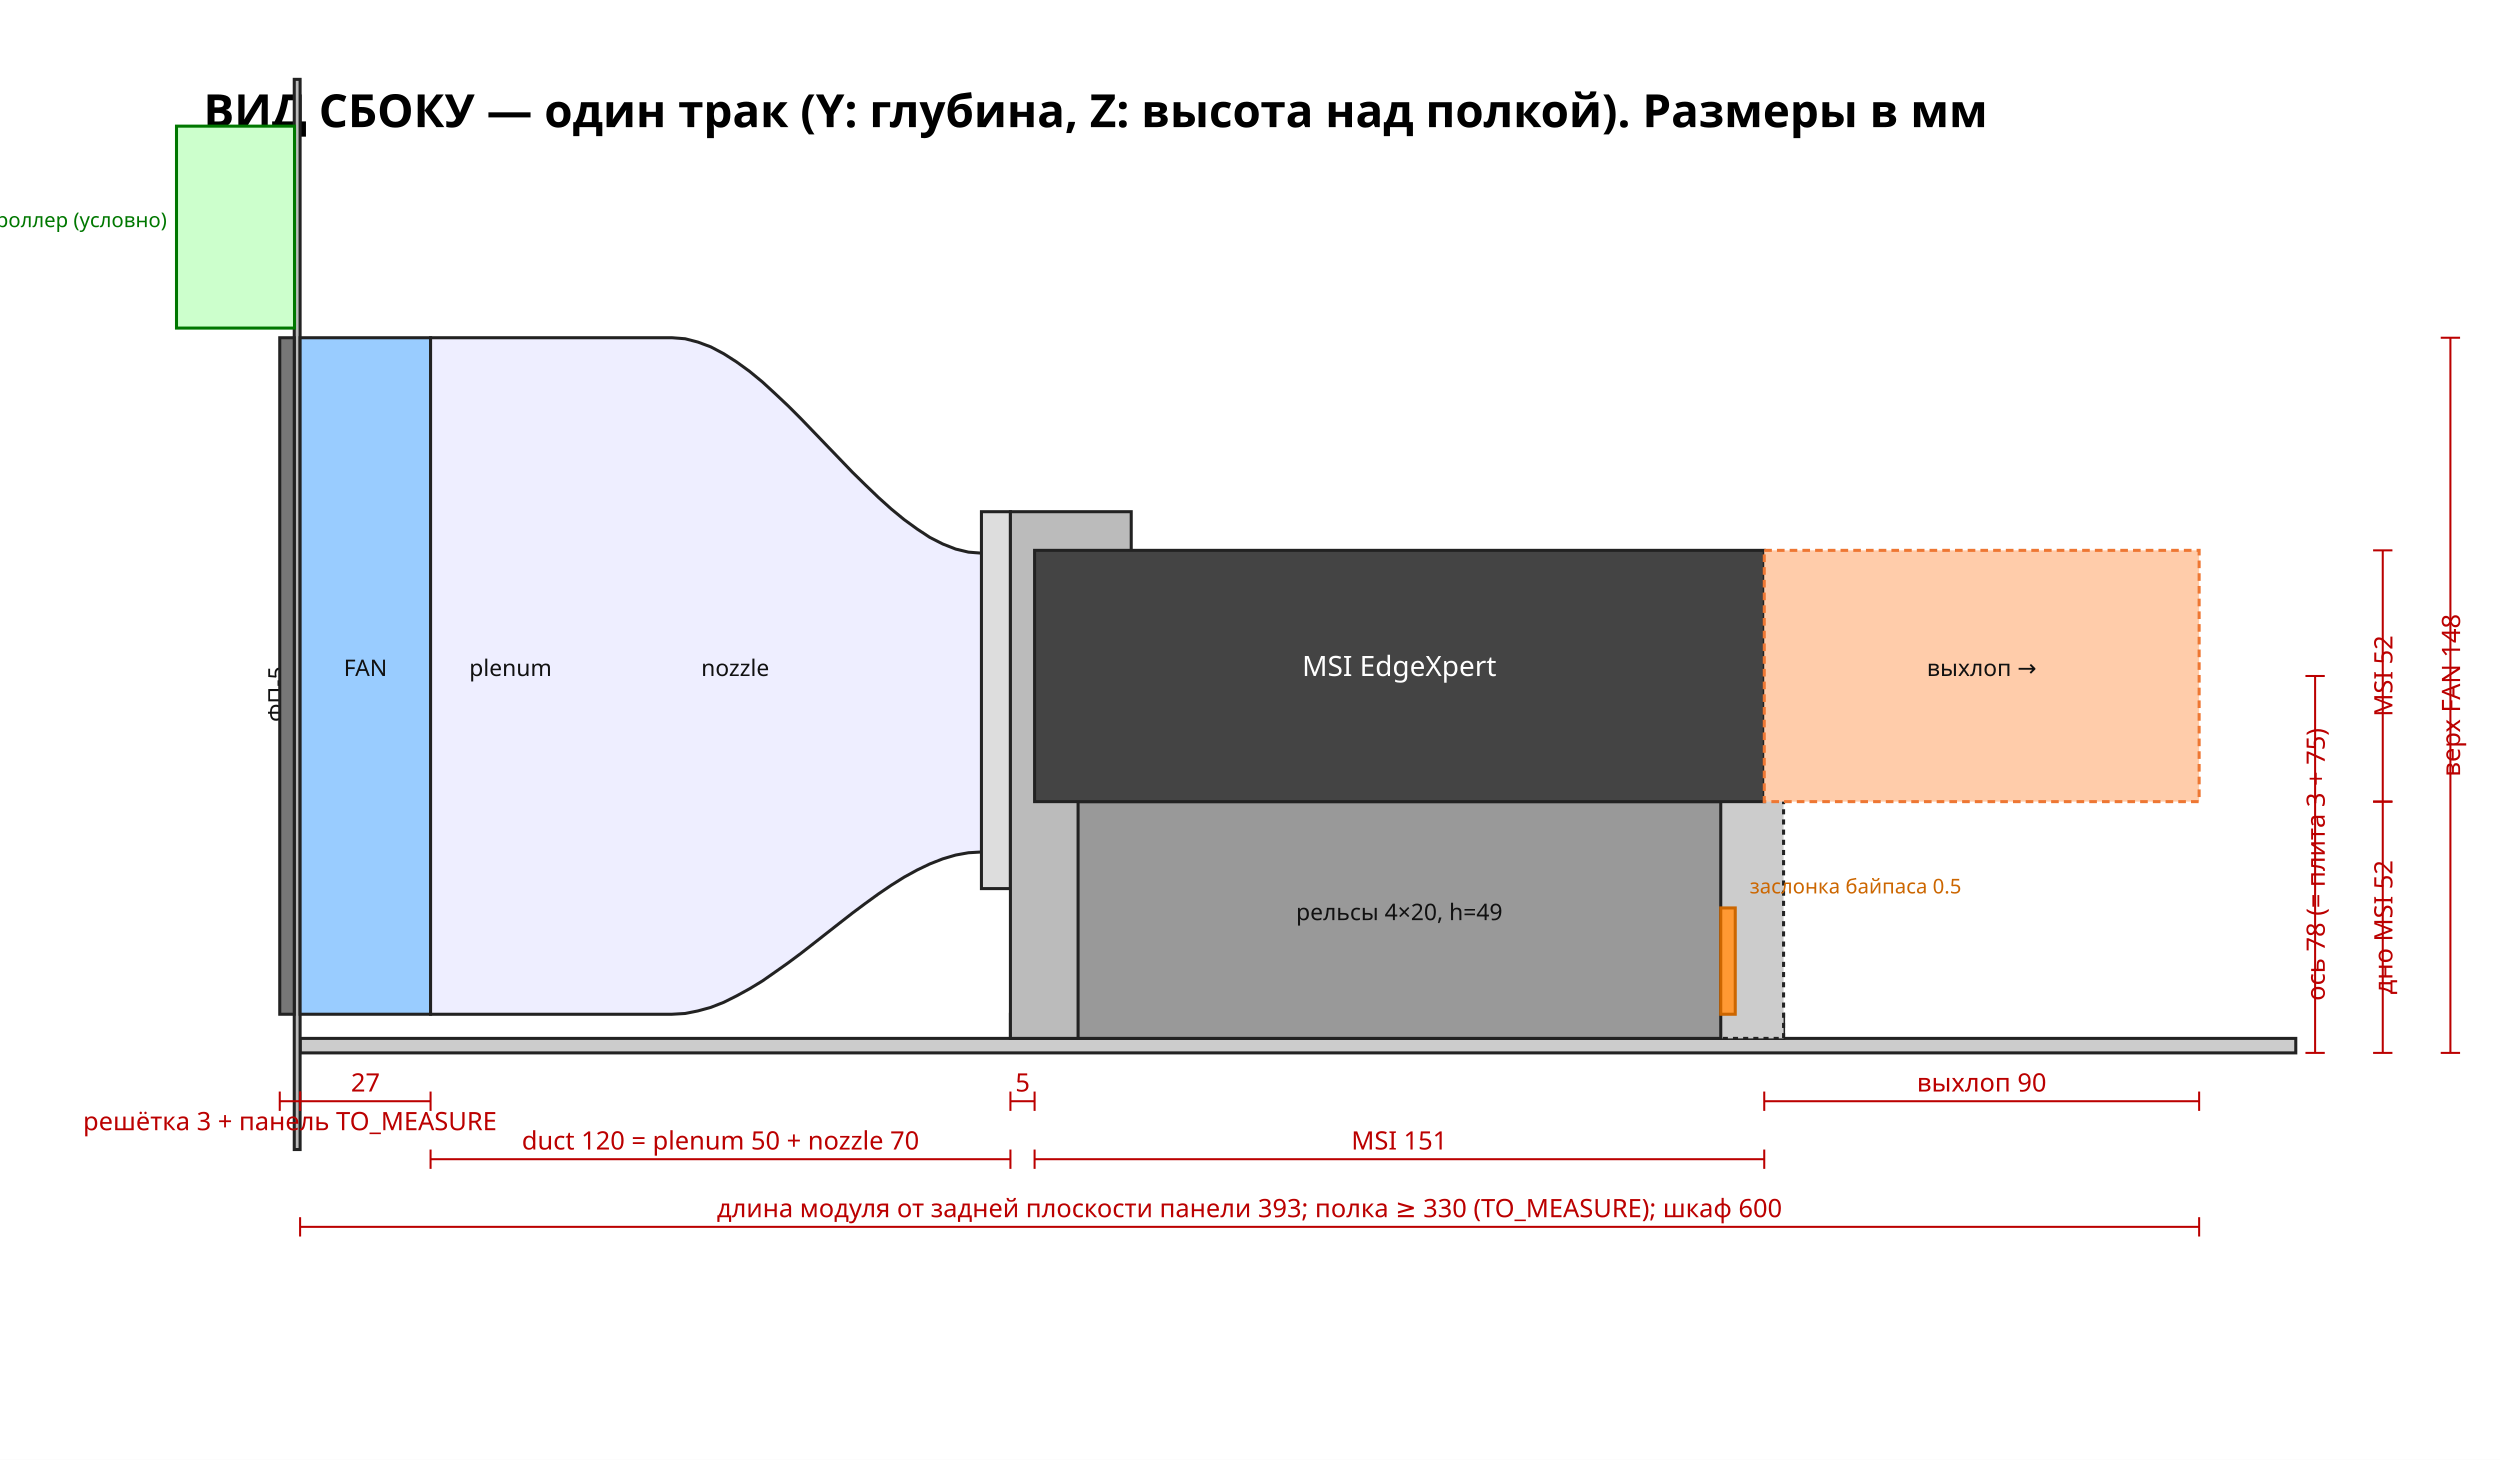
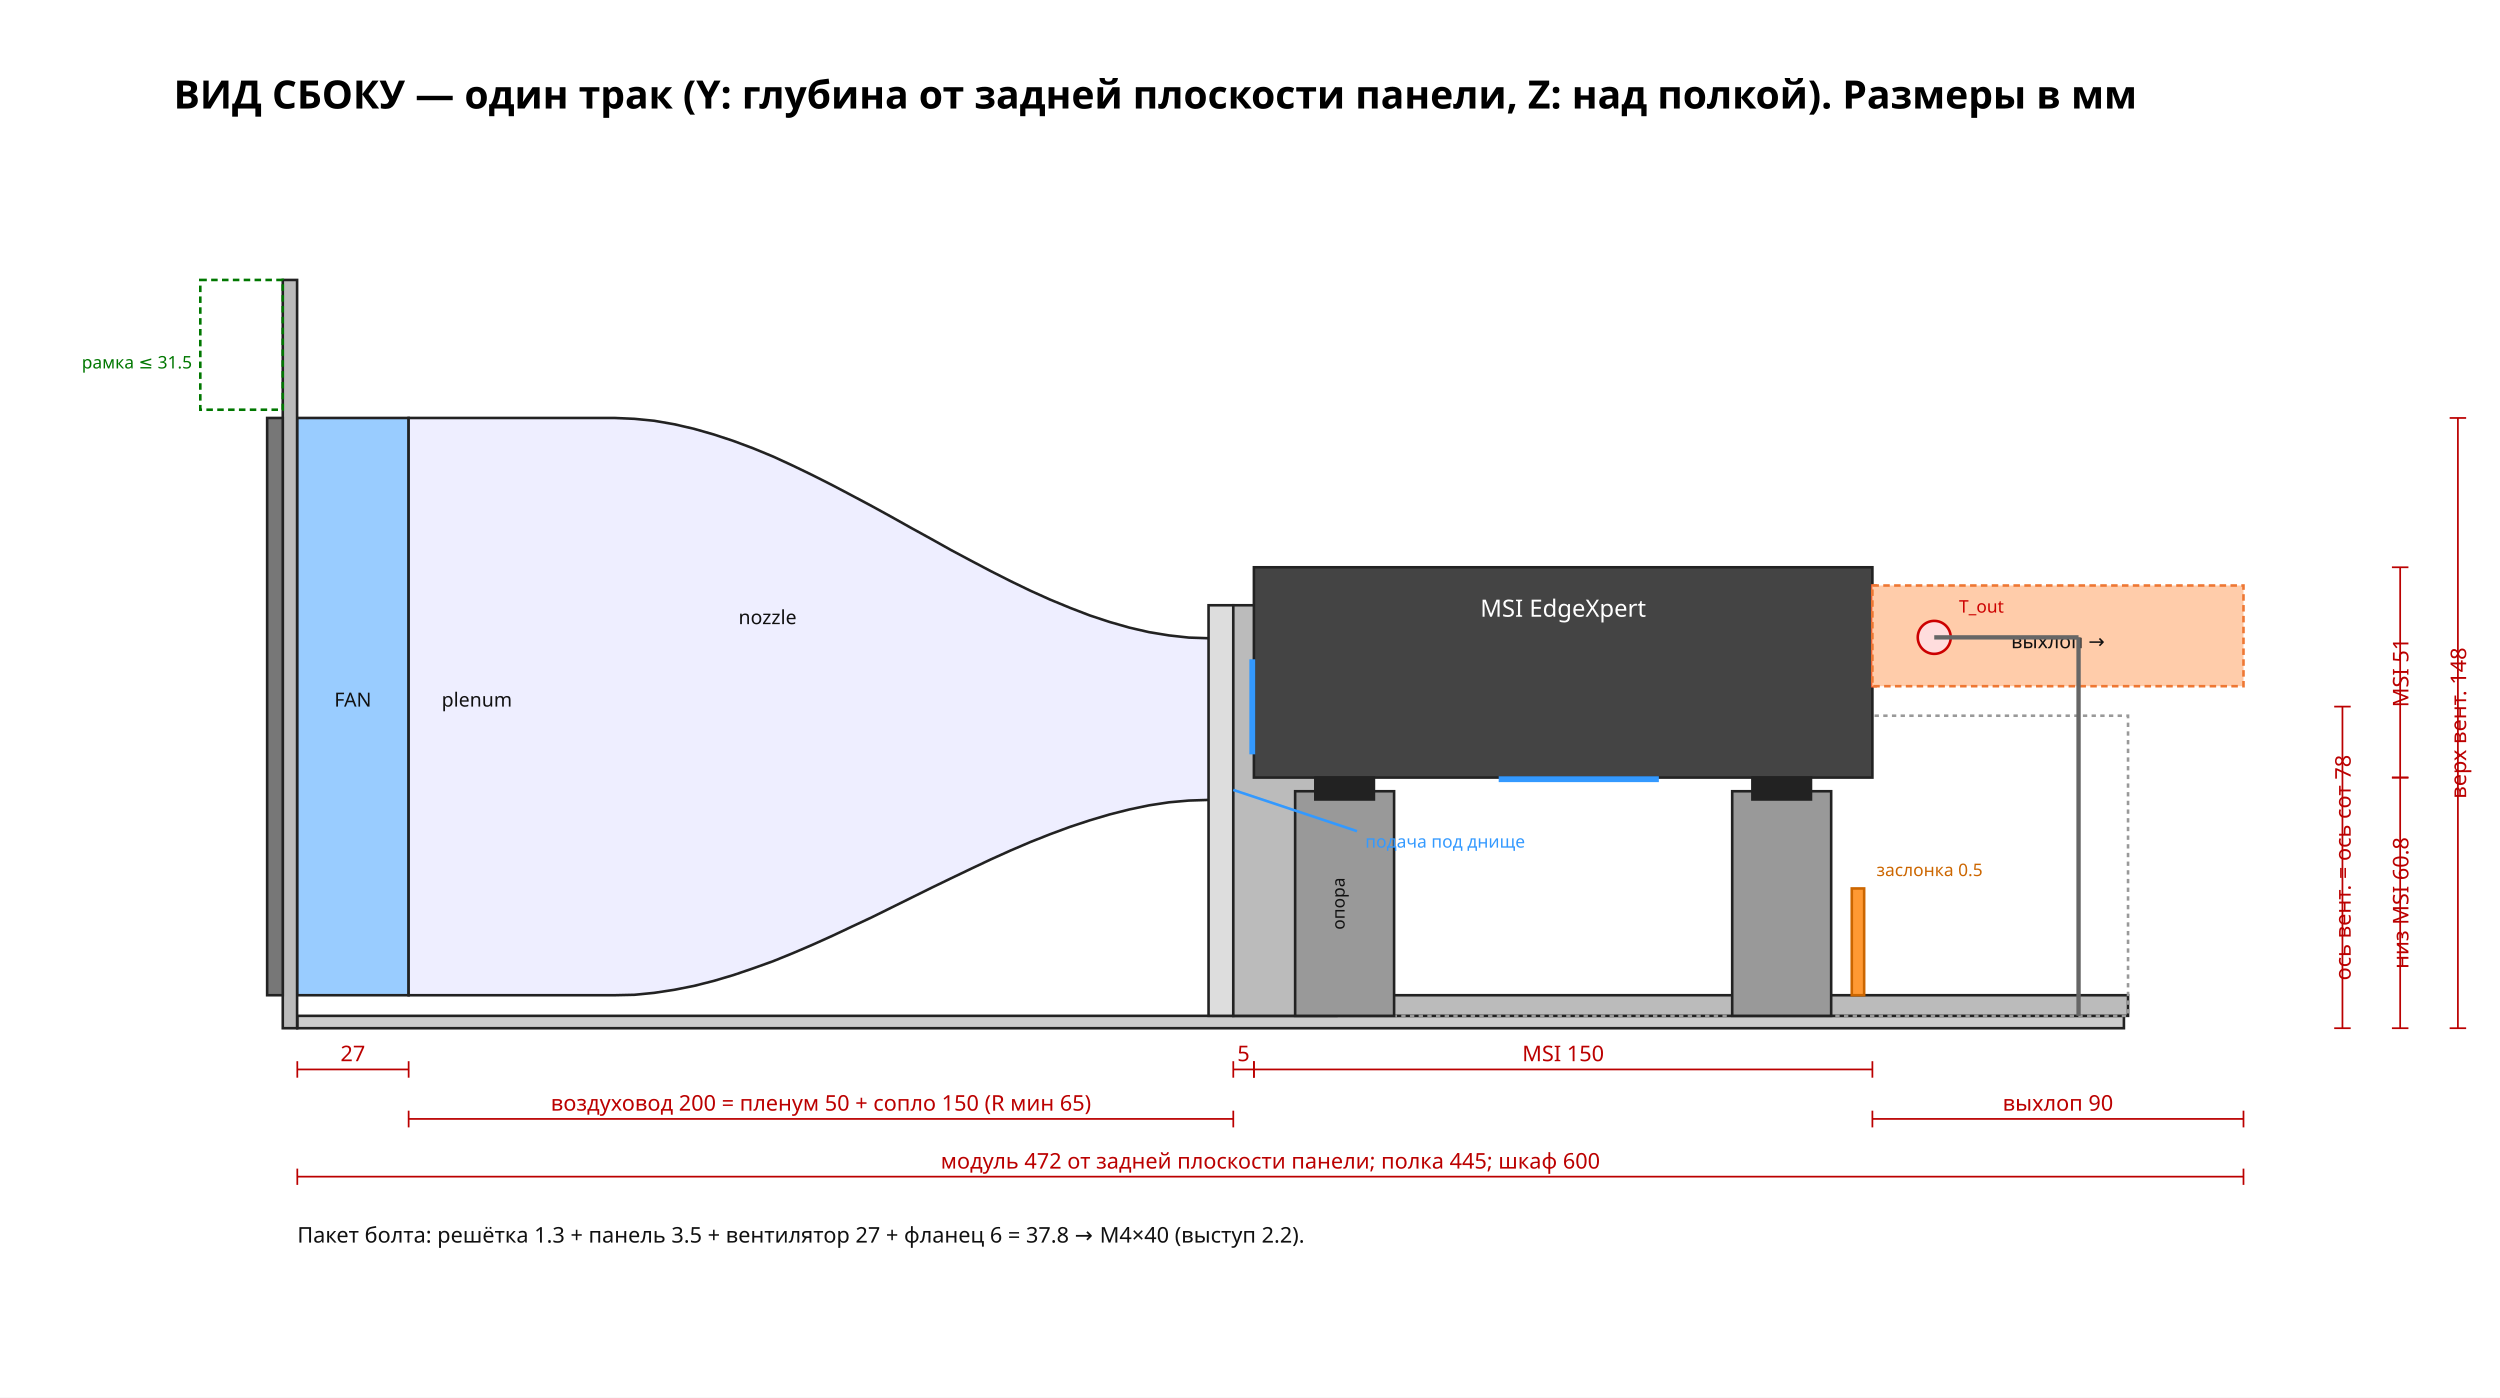
- <svg xmlns="http://www.w3.org/2000/svg" width="983" height="574" viewBox="0 0 983 574">
+ <svg xmlns="http://www.w3.org/2000/svg" width="1152" height="644" viewBox="0 0 1152 644">
  <rect width="100%" height="100%" fill="#fff" />
-   <text x="80" y="50" font-size="18" font-family="sans-serif" font-weight="bold">ВИД СБОКУ — один трак (Y: глубина, Z: высота над полкой). Размеры в мм</text>
-   <rect x="118.0" y="408.3" width="784.7" height="5.7" stroke="#222" fill="#ccc" stroke-width="1.2" />
-   <rect x="115.7" y="31.2" width="2.3" height="420.8" stroke="#222" fill="#bbb" stroke-width="1.2" />
-   <text x="111.9" y="262.0" font-size="9" font-family="sans-serif" text-anchor="end" fill="#111" transform="rotate(-90 111.9 262.0)">ФП-5</text>
-   <rect x="110.0" y="132.8" width="5.7" height="266.0" stroke="#222" fill="#777" stroke-width="1.2" />
-   <rect x="69.4" y="49.6" width="46.4" height="79.4" stroke="#070" fill="#cfc" stroke-width="1.2" />
-   <text x="65.6" y="89.3" font-size="8" font-family="sans-serif" text-anchor="end" fill="#070">контроллер (условно)</text>
-   <rect x="118.0" y="132.8" width="51.3" height="266.0" stroke="#222" fill="#9cf" stroke-width="1.2" />
-   <text x="143.7" y="265.8" font-size="9" font-family="sans-serif" text-anchor="middle" fill="#111">FAN</text>
-   <polygon points="169.3,132.8 264.3,132.8 269.4,133.2 274.4,134.5 279.5,136.4 284.6,139.1 289.6,142.3 294.7,146.0 299.8,150.2 304.8,154.8 309.9,159.6 315.0,164.7 320.0,169.9 325.1,175.2 330.2,180.5 335.2,185.7 340.3,190.7 345.4,195.6 350.4,200.1 355.5,204.3 360.6,208.0 365.6,211.3 370.7,213.9 375.8,215.9 380.8,217.1 385.9,217.5 397.3,217.5 397.3,335.0 385.9,335.0 380.8,335.3 375.8,336.2 370.7,337.7 365.6,339.7 360.6,342.1 355.5,344.9 350.4,348.1 345.4,351.5 340.3,355.2 335.2,359.0 330.2,362.9 325.1,366.9 320.0,370.9 315.0,374.8 309.9,378.6 304.8,382.2 299.8,385.7 294.7,388.8 289.6,391.6 284.6,394.1 279.5,396.1 274.4,397.5 269.4,398.5 264.3,398.8 169.3,398.8" stroke="#222" fill="#eef" stroke-width="1.2" />
-   <text x="184.5" y="265.8" font-size="9" font-family="sans-serif" text-anchor="start" fill="#111">plenum</text>
-   <text x="275.7" y="265.8" font-size="9" font-family="sans-serif" text-anchor="start" fill="#111">nozzle</text>
-   <rect x="385.9" y="201.2" width="11.4" height="148.2" stroke="#222" fill="#ddd" stroke-width="1.2" />
-   <rect x="397.3" y="398.8" width="304.0" height="9.5" stroke="#222" fill="#bbb" stroke-width="1.2" />
-   <rect x="397.3" y="201.2" width="47.5" height="207.1" stroke="#222" fill="#bbb" stroke-width="1.2" />
-   <rect x="444.8" y="286.7" width="256.5" height="121.6" stroke="#222" fill="#ccc" stroke-width="1.2" stroke-dasharray="2,2" />
-   <rect x="423.9" y="315.2" width="252.7" height="93.1" stroke="#222" fill="#999" stroke-width="1.2" />
-   <text x="550.2" y="361.8" font-size="9" font-family="sans-serif" text-anchor="middle" fill="#111">рельсы 4×20, h=49</text>
-   <rect x="676.6" y="357.0" width="5.7" height="41.8" stroke="#c60" fill="#f93" stroke-width="1.2" />
-   <text x="688.0" y="351.3" font-size="8" font-family="sans-serif" text-anchor="start" fill="#c60">заслонка байпаса 0.5</text>
-   <rect x="406.8" y="216.4" width="286.9" height="98.8" stroke="#222" fill="#444" stroke-width="1.2" />
-   <text x="550.2" y="265.8" font-size="11" font-family="sans-serif" text-anchor="middle" fill="#fff">MSI EdgeXpert</text>
-   <rect x="693.7" y="216.4" width="171.0" height="98.8" stroke="#e73" fill="#fca" stroke-width="1.2" stroke-dasharray="3,2" />
-   <text x="779.2" y="265.8" font-size="9" font-family="sans-serif" text-anchor="middle" fill="#111">выхлоп →</text>
-   <line x1="910.3" y1="414.0" x2="910.3" y2="265.8" stroke="#b00" stroke-width="0.8" />
-   <line x1="906.5" y1="414.0" x2="914.1" y2="414.0" stroke="#b00" stroke-width="0.8" />
-   <line x1="906.5" y1="265.8" x2="914.1" y2="265.8" stroke="#b00" stroke-width="0.8" />
-   <text x="914.1" y="339.9" font-size="10" font-family="sans-serif" text-anchor="middle" fill="#b00" transform="rotate(-90 914.1 339.9)">ось 78 (= плита 3 + 75)</text>
-   <line x1="936.9" y1="414.0" x2="936.9" y2="315.2" stroke="#b00" stroke-width="0.8" />
-   <line x1="933.1" y1="414.0" x2="940.7" y2="414.0" stroke="#b00" stroke-width="0.8" />
-   <line x1="933.1" y1="315.2" x2="940.7" y2="315.2" stroke="#b00" stroke-width="0.8" />
-   <text x="940.7" y="364.6" font-size="10" font-family="sans-serif" text-anchor="middle" fill="#b00" transform="rotate(-90 940.7 364.6)">дно MSI 52</text>
-   <line x1="936.9" y1="315.2" x2="936.9" y2="216.4" stroke="#b00" stroke-width="0.8" />
-   <line x1="933.1" y1="315.2" x2="940.7" y2="315.2" stroke="#b00" stroke-width="0.8" />
-   <line x1="933.1" y1="216.4" x2="940.7" y2="216.4" stroke="#b00" stroke-width="0.8" />
-   <text x="940.7" y="265.8" font-size="10" font-family="sans-serif" text-anchor="middle" fill="#b00" transform="rotate(-90 940.7 265.8)">MSI 52</text>
-   <line x1="963.5" y1="414.0" x2="963.5" y2="132.8" stroke="#b00" stroke-width="0.8" />
-   <line x1="959.7" y1="414.0" x2="967.3" y2="414.0" stroke="#b00" stroke-width="0.8" />
-   <line x1="959.7" y1="132.8" x2="967.3" y2="132.8" stroke="#b00" stroke-width="0.8" />
-   <text x="967.3" y="273.4" font-size="10" font-family="sans-serif" text-anchor="middle" fill="#b00" transform="rotate(-90 967.3 273.4)">верх FAN 148</text>
-   <line x1="110.0" y1="433.0" x2="118.0" y2="433.0" stroke="#b00" stroke-width="0.8" />
-   <line x1="110.0" y1="436.8" x2="110.0" y2="429.2" stroke="#b00" stroke-width="0.8" />
-   <line x1="118.0" y1="436.8" x2="118.0" y2="429.2" stroke="#b00" stroke-width="0.8" />
-   <text x="114.0" y="444.4" font-size="10" font-family="sans-serif" text-anchor="middle" fill="#b00">решётка 3 + панель TO_MEASURE</text>
-   <line x1="118.0" y1="433.0" x2="169.3" y2="433.0" stroke="#b00" stroke-width="0.8" />
-   <line x1="118.0" y1="436.8" x2="118.0" y2="429.2" stroke="#b00" stroke-width="0.8" />
-   <line x1="169.3" y1="436.8" x2="169.3" y2="429.2" stroke="#b00" stroke-width="0.8" />
-   <text x="143.7" y="429.2" font-size="10" font-family="sans-serif" text-anchor="middle" fill="#b00">27</text>
-   <line x1="169.3" y1="455.8" x2="397.3" y2="455.8" stroke="#b00" stroke-width="0.8" />
-   <line x1="169.3" y1="459.6" x2="169.3" y2="452.0" stroke="#b00" stroke-width="0.8" />
-   <line x1="397.3" y1="459.6" x2="397.3" y2="452.0" stroke="#b00" stroke-width="0.8" />
-   <text x="283.3" y="452.0" font-size="10" font-family="sans-serif" text-anchor="middle" fill="#b00">duct 120 = plenum 50 + nozzle 70</text>
-   <line x1="397.3" y1="433.0" x2="406.8" y2="433.0" stroke="#b00" stroke-width="0.8" />
-   <line x1="397.3" y1="436.8" x2="397.3" y2="429.2" stroke="#b00" stroke-width="0.8" />
-   <line x1="406.8" y1="436.8" x2="406.8" y2="429.2" stroke="#b00" stroke-width="0.8" />
-   <text x="402.1" y="429.2" font-size="10" font-family="sans-serif" text-anchor="middle" fill="#b00">5</text>
-   <line x1="406.8" y1="455.8" x2="693.7" y2="455.8" stroke="#b00" stroke-width="0.8" />
-   <line x1="406.8" y1="459.6" x2="406.8" y2="452.0" stroke="#b00" stroke-width="0.8" />
-   <line x1="693.7" y1="459.6" x2="693.7" y2="452.0" stroke="#b00" stroke-width="0.8" />
-   <text x="550.2" y="452.0" font-size="10" font-family="sans-serif" text-anchor="middle" fill="#b00">MSI 151</text>
-   <line x1="693.7" y1="433.0" x2="864.7" y2="433.0" stroke="#b00" stroke-width="0.8" />
-   <line x1="693.7" y1="436.8" x2="693.7" y2="429.2" stroke="#b00" stroke-width="0.8" />
-   <line x1="864.7" y1="436.8" x2="864.7" y2="429.2" stroke="#b00" stroke-width="0.8" />
-   <text x="779.2" y="429.2" font-size="10" font-family="sans-serif" text-anchor="middle" fill="#b00">выхлоп 90</text>
-   <line x1="118.0" y1="482.4" x2="864.7" y2="482.4" stroke="#b00" stroke-width="0.8" />
-   <line x1="118.0" y1="486.2" x2="118.0" y2="478.6" stroke="#b00" stroke-width="0.8" />
-   <line x1="864.7" y1="486.2" x2="864.7" y2="478.6" stroke="#b00" stroke-width="0.8" />
-   <text x="491.3" y="478.6" font-size="10" font-family="sans-serif" text-anchor="middle" fill="#b00">длина модуля от задней плоскости панели 393; полка ≥ 330 (TO_MEASURE); шкаф 600</text>
+   <text x="80" y="50" font-size="18" font-family="sans-serif" font-weight="bold">ВИД СБОКУ — один трак (Y: глубина от задней плоскости панели, Z: над полкой). Размеры в мм</text>
+   <rect x="137.0" y="468.1" width="841.7" height="5.7" stroke="#222" fill="#ccc" stroke-width="1.2" />
+   <rect x="130.3" y="129.0" width="6.6" height="344.8" stroke="#222" fill="#bbb" stroke-width="1.2" />
+   <rect x="123.1" y="192.6" width="7.2" height="266.0" stroke="#222" fill="#777" stroke-width="1.2" />
+   <rect x="137.0" y="192.6" width="51.3" height="266.0" stroke="#222" fill="#9cf" stroke-width="1.2" />
+   <text x="162.6" y="325.6" font-size="9" font-family="sans-serif" text-anchor="middle" fill="#111">FAN</text>
+   <rect x="92.3" y="129.0" width="38.0" height="59.8" stroke="#070" fill="none" stroke-width="1.2" stroke-dasharray="3,2" />
+   <text x="88.5" y="169.8" font-size="8" font-family="sans-serif" text-anchor="end" fill="#070">рамка ≤ 31.5</text>
+   <polygon points="188.3,192.6 283.3,192.6 292.4,193.0 301.5,193.9 310.7,195.5 319.8,197.6 328.9,200.2 338.0,203.2 347.1,206.6 356.3,210.4 365.4,214.6 374.5,219.0 383.6,223.6 392.7,228.4 401.9,233.3 411.0,238.3 420.1,243.4 429.2,248.4 438.3,253.5 447.5,258.4 456.6,263.2 465.7,267.8 474.8,272.2 483.9,276.3 493.1,280.1 502.2,283.6 511.3,286.6 520.4,289.2 529.5,291.3 538.7,292.8 547.8,293.8 556.9,294.1 568.3,294.1 568.3,368.6 556.9,368.6 547.8,368.9 538.7,369.7 529.5,371.1 520.4,373.0 511.3,375.3 502.2,378.0 493.1,381.0 483.9,384.4 474.8,388.0 465.7,391.9 456.6,396.0 447.5,400.3 438.3,404.7 429.2,409.1 420.1,413.6 411.0,418.1 401.9,422.6 392.7,426.9 383.6,431.2 374.5,435.3 365.4,439.2 356.3,442.9 347.1,446.2 338.0,449.3 328.9,452.0 319.8,454.3 310.7,456.1 301.5,457.5 292.4,458.4 283.3,458.6 188.3,458.6" stroke="#222" fill="#eef" stroke-width="1.2" />
+   <text x="203.5" y="325.6" font-size="9" font-family="sans-serif" text-anchor="start" fill="#111">plenum</text>
+   <text x="340.3" y="287.6" font-size="9" font-family="sans-serif" text-anchor="start" fill="#111">nozzle</text>
+   <rect x="556.9" y="278.9" width="11.4" height="189.2" stroke="#222" fill="#ddd" stroke-width="1.2" />
+   <rect x="568.3" y="458.6" width="412.3" height="9.5" stroke="#222" fill="#bbb" stroke-width="1.2" />
+   <rect x="568.3" y="278.9" width="47.5" height="189.2" stroke="#222" fill="#bbb" stroke-width="1.2" />
+   <rect x="615.8" y="329.8" width="364.8" height="138.3" stroke="#999" fill="none" stroke-width="1.2" stroke-dasharray="2,2" />
+   <rect x="596.8" y="364.6" width="45.6" height="103.5" stroke="#222" fill="#999" stroke-width="1.2" />
+   <rect x="798.2" y="364.6" width="45.6" height="103.5" stroke="#222" fill="#999" stroke-width="1.2" />
+   <text x="619.6" y="416.4" font-size="8" font-family="sans-serif" text-anchor="middle" fill="#111" transform="rotate(-90 619.6 416.4)">опора</text>
+   <rect x="853.3" y="409.4" width="5.7" height="49.2" stroke="#c60" fill="#f93" stroke-width="1.2" />
+   <text x="864.7" y="403.7" font-size="8" font-family="sans-serif" text-anchor="start" fill="#c60">заслонка 0.5</text>
+   <rect x="577.8" y="261.4" width="285.0" height="96.9" stroke="#222" fill="#444" stroke-width="1.2" />
+   <rect x="576.3" y="304.4" width="1.5" height="42.6" stroke="#39f" fill="#39f" stroke-width="1.2" />
+   <rect x="862.8" y="269.8" width="1.5" height="46.4" stroke="#f63" fill="#f63" stroke-width="1.2" />
+   <rect x="606.1" y="358.3" width="27.0" height="10.1" stroke="#222" fill="#222" stroke-width="1.2" />
+   <rect x="807.5" y="358.3" width="27.0" height="10.1" stroke="#222" fill="#222" stroke-width="1.2" />
+   <rect x="691.2" y="358.3" width="72.6" height="1.5" stroke="#39f" fill="#39f" stroke-width="1.2" />
+   <text x="720.3" y="284.2" font-size="11" font-family="sans-serif" text-anchor="middle" fill="#fff">MSI EdgeXpert</text>
+   <rect x="862.8" y="269.8" width="171.0" height="46.4" stroke="#e73" fill="#fca" stroke-width="1.2" stroke-dasharray="3,2" />
+   <text x="948.3" y="298.7" font-size="9" font-family="sans-serif" text-anchor="middle" fill="#111">выхлоп →</text>
+   <circle cx="891.3" cy="293.7" r="7.6" stroke="#c00" fill="#fdd" stroke-width="1.2" />
+   <text x="902.7" y="282.3" font-size="8" font-family="sans-serif" text-anchor="start" fill="#c00">T_out</text>
+   <line x1="957.8" y1="468.1" x2="957.8" y2="293.7" stroke="#666" stroke-width="2" />
+   <line x1="891.3" y1="293.7" x2="957.8" y2="293.7" stroke="#666" stroke-width="2" />
+   <line x1="568.3" y1="364.0" x2="625.3" y2="383.0" stroke="#39f" stroke-width="1.2" />
+   <text x="629.1" y="390.6" font-size="8" font-family="sans-serif" text-anchor="start" fill="#39f">подача под днище</text>
+   <line x1="1079.4" y1="473.8" x2="1079.4" y2="325.6" stroke="#b00" stroke-width="0.8" />
+   <line x1="1075.6" y1="473.8" x2="1083.2" y2="473.8" stroke="#b00" stroke-width="0.8" />
+   <line x1="1075.6" y1="325.6" x2="1083.2" y2="325.6" stroke="#b00" stroke-width="0.8" />
+   <text x="1083.2" y="399.8" font-size="10" font-family="sans-serif" text-anchor="middle" fill="#b00" transform="rotate(-90 1083.2 399.8)">ось вент. = ось сот 78</text>
+   <line x1="1106.0" y1="473.8" x2="1106.0" y2="358.3" stroke="#b00" stroke-width="0.8" />
+   <line x1="1102.2" y1="473.8" x2="1109.8" y2="473.8" stroke="#b00" stroke-width="0.8" />
+   <line x1="1102.2" y1="358.3" x2="1109.8" y2="358.3" stroke="#b00" stroke-width="0.8" />
+   <text x="1109.8" y="416.1" font-size="10" font-family="sans-serif" text-anchor="middle" fill="#b00" transform="rotate(-90 1109.8 416.1)">низ MSI 60.8</text>
+   <line x1="1106.0" y1="358.3" x2="1106.0" y2="261.4" stroke="#b00" stroke-width="0.8" />
+   <line x1="1102.2" y1="358.3" x2="1109.8" y2="358.3" stroke="#b00" stroke-width="0.8" />
+   <line x1="1102.2" y1="261.4" x2="1109.8" y2="261.4" stroke="#b00" stroke-width="0.8" />
+   <text x="1109.8" y="309.9" font-size="10" font-family="sans-serif" text-anchor="middle" fill="#b00" transform="rotate(-90 1109.8 309.9)">MSI 51</text>
+   <line x1="1132.6" y1="473.8" x2="1132.6" y2="192.6" stroke="#b00" stroke-width="0.8" />
+   <line x1="1128.8" y1="473.8" x2="1136.4" y2="473.8" stroke="#b00" stroke-width="0.8" />
+   <line x1="1128.8" y1="192.6" x2="1136.4" y2="192.6" stroke="#b00" stroke-width="0.8" />
+   <text x="1136.4" y="333.2" font-size="10" font-family="sans-serif" text-anchor="middle" fill="#b00" transform="rotate(-90 1136.4 333.2)">верх вент. 148</text>
+   <line x1="1159.2" y1="473.8" x2="1159.2" y2="129.0" stroke="#b00" stroke-width="0.8" />
+   <line x1="1155.4" y1="473.8" x2="1163.0" y2="473.8" stroke="#b00" stroke-width="0.8" />
+   <line x1="1155.4" y1="129.0" x2="1163.0" y2="129.0" stroke="#b00" stroke-width="0.8" />
+   <text x="1163.0" y="301.4" font-size="10" font-family="sans-serif" text-anchor="middle" fill="#b00" transform="rotate(-90 1163.0 301.4)">верх панели 181.5</text>
+   <line x1="137.0" y1="492.8" x2="188.3" y2="492.8" stroke="#b00" stroke-width="0.8" />
+   <line x1="137.0" y1="496.6" x2="137.0" y2="489.0" stroke="#b00" stroke-width="0.8" />
+   <line x1="188.3" y1="496.6" x2="188.3" y2="489.0" stroke="#b00" stroke-width="0.8" />
+   <text x="162.6" y="489.0" font-size="10" font-family="sans-serif" text-anchor="middle" fill="#b00">27</text>
+   <line x1="188.3" y1="515.6" x2="568.3" y2="515.6" stroke="#b00" stroke-width="0.8" />
+   <line x1="188.3" y1="519.5" x2="188.3" y2="511.8" stroke="#b00" stroke-width="0.8" />
+   <line x1="568.3" y1="519.5" x2="568.3" y2="511.8" stroke="#b00" stroke-width="0.8" />
+   <text x="378.3" y="511.8" font-size="10" font-family="sans-serif" text-anchor="middle" fill="#b00">воздуховод 200 = пленум 50 + сопло 150 (R мин 65)</text>
+   <line x1="568.3" y1="492.8" x2="577.8" y2="492.8" stroke="#b00" stroke-width="0.8" />
+   <line x1="568.3" y1="496.6" x2="568.3" y2="489.0" stroke="#b00" stroke-width="0.8" />
+   <line x1="577.8" y1="496.6" x2="577.8" y2="489.0" stroke="#b00" stroke-width="0.8" />
+   <text x="573.0" y="489.0" font-size="10" font-family="sans-serif" text-anchor="middle" fill="#b00">5</text>
+   <line x1="577.8" y1="492.8" x2="862.8" y2="492.8" stroke="#b00" stroke-width="0.8" />
+   <line x1="577.8" y1="496.6" x2="577.8" y2="489.0" stroke="#b00" stroke-width="0.8" />
+   <line x1="862.8" y1="496.6" x2="862.8" y2="489.0" stroke="#b00" stroke-width="0.8" />
+   <text x="720.3" y="489.0" font-size="10" font-family="sans-serif" text-anchor="middle" fill="#b00">MSI 150</text>
+   <line x1="862.8" y1="515.6" x2="1033.8" y2="515.6" stroke="#b00" stroke-width="0.8" />
+   <line x1="862.8" y1="519.5" x2="862.8" y2="511.8" stroke="#b00" stroke-width="0.8" />
+   <line x1="1033.8" y1="519.5" x2="1033.8" y2="511.8" stroke="#b00" stroke-width="0.8" />
+   <text x="948.3" y="511.8" font-size="10" font-family="sans-serif" text-anchor="middle" fill="#b00">выхлоп 90</text>
+   <line x1="137.0" y1="542.2" x2="1033.8" y2="542.2" stroke="#b00" stroke-width="0.8" />
+   <line x1="137.0" y1="546.0" x2="137.0" y2="538.5" stroke="#b00" stroke-width="0.8" />
+   <line x1="1033.8" y1="546.0" x2="1033.8" y2="538.5" stroke="#b00" stroke-width="0.8" />
+   <text x="585.4" y="538.5" font-size="10" font-family="sans-serif" text-anchor="middle" fill="#b00">модуль 472 от задней плоскости панели; полка 445; шкаф 600</text>
+   <text x="137.0" y="572.6" font-size="10" font-family="sans-serif" text-anchor="start" fill="#111">Пакет болта: решётка 1.3 + панель 3.5 + вентилятор 27 + фланец 6 = 37.8 → M4×40 (выступ 2.2).</text>
</svg>
